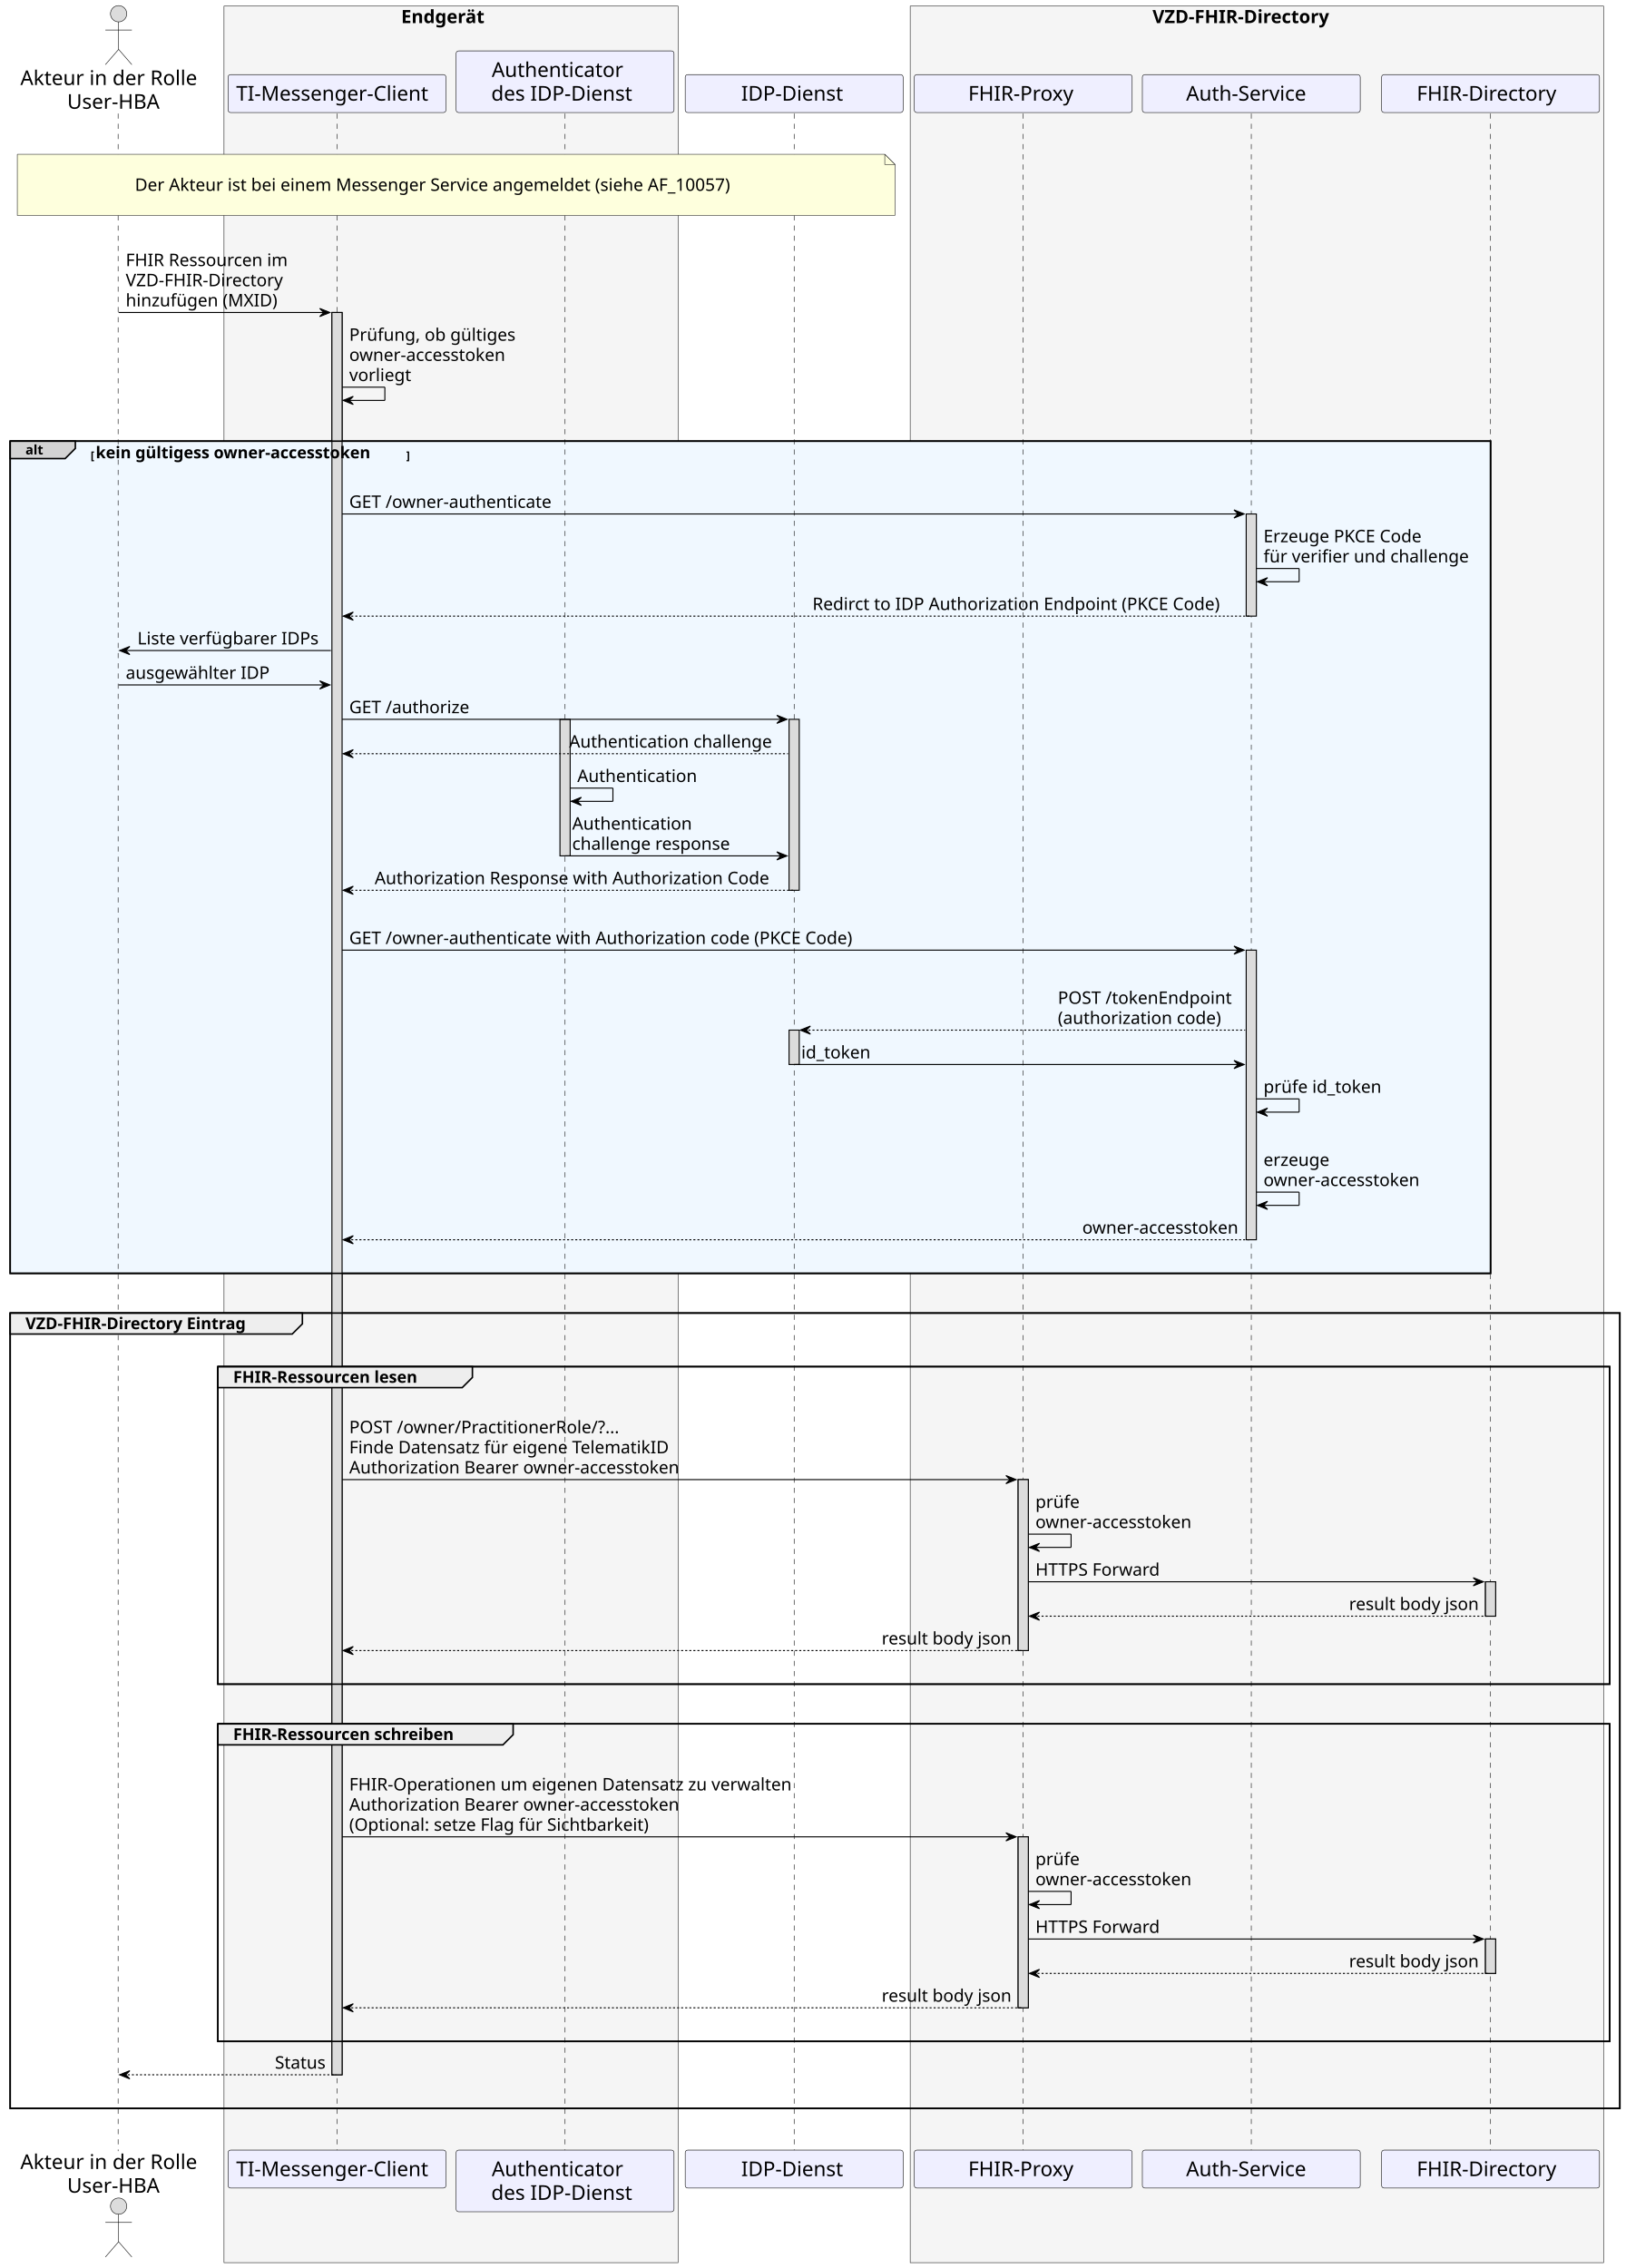
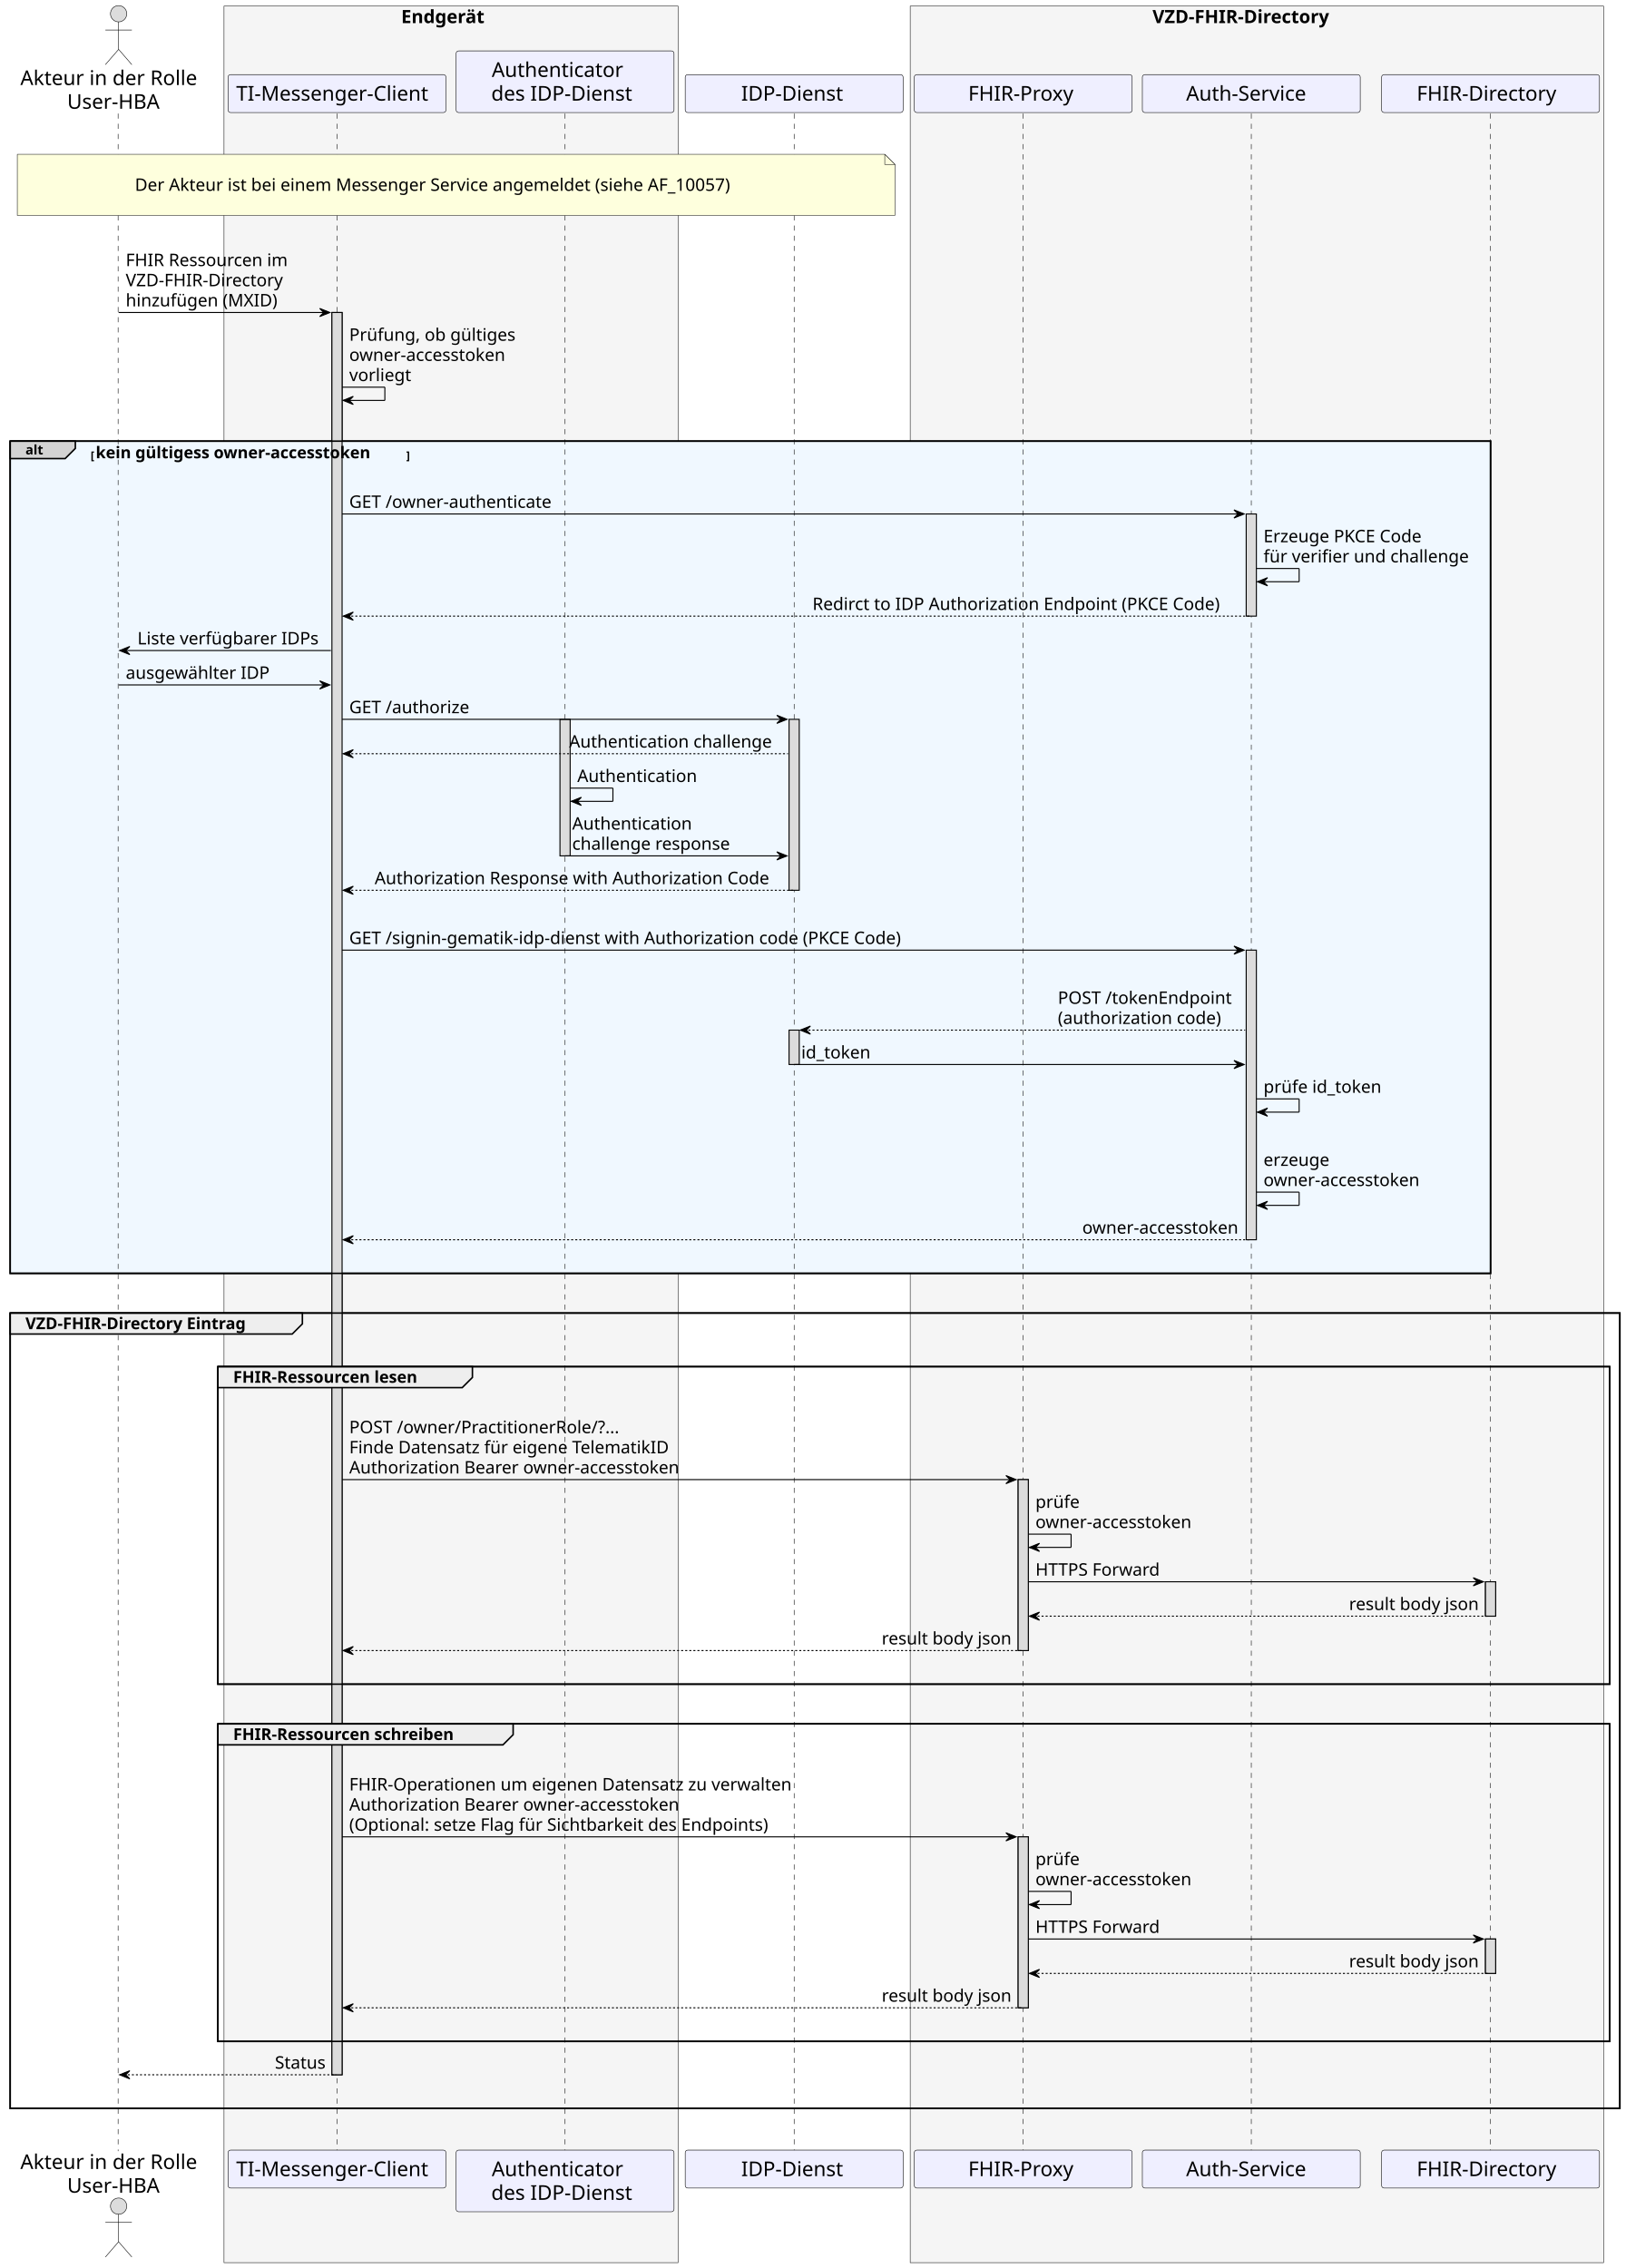
<svg xmlns="http://www.w3.org/2000/svg" contentStyleType="text/css" height="2228px" preserveAspectRatio="none" style="width:1597px;height:2228px;background:#FFFFFF;" version="1.1" viewBox="0 0 1597 2228" width="1597px" zoomAndPan="magnify">
  <defs />
  <g>
    <rect fill="#F5F5F5" height="2216.742" style="stroke:#181818;stroke-width:0.5;" width="446" x="220" y="6" />
    <text fill="#000000" font-family="sans-serif" font-size="18" font-weight="bold" lengthAdjust="spacing" textLength="93" x="394" y="22.708">Endgerät</text>
    <text fill="#000000" font-family="sans-serif" font-size="13" font-weight="bold" lengthAdjust="spacing" textLength="5" x="487" y="23.887"> </text>
    <rect fill="#F5F5F5" height="2216.742" style="stroke:#181818;stroke-width:0.5;" width="681" x="894" y="6" />
    <text fill="#000000" font-family="sans-serif" font-size="18" font-weight="bold" lengthAdjust="spacing" textLength="200" x="1132" y="22.708">VZD-FHIR-Directory</text>
    <text fill="#000000" font-family="sans-serif" font-size="13" font-weight="bold" lengthAdjust="spacing" textLength="5" x="1332" y="23.887"> </text>
    <rect fill="#DCDCDC" height="1731.195" style="stroke:#000000;stroke-width:1.0;" width="10" x="326" y="306.984" />
    <rect fill="#DCDCDC" height="134.156" style="stroke:#000000;stroke-width:1.0;" width="10" x="550" y="706.633" />
    <rect fill="#DCDCDC" height="167.945" style="stroke:#000000;stroke-width:1.0;" width="10" x="775" y="706.633" />
    <rect fill="#DCDCDC" height="33.789" style="stroke:#000000;stroke-width:1.0;" width="10" x="775" y="1011.945" />
    <rect fill="#DCDCDC" height="167.945" style="stroke:#000000;stroke-width:1.0;" width="10" x="1000" y="1453.508" />
    <rect fill="#DCDCDC" height="167.945" style="stroke:#000000;stroke-width:1.0;" width="10" x="1000" y="1804.445" />
    <rect fill="#DCDCDC" height="100.367" style="stroke:#000000;stroke-width:1.0;" width="10" x="1224" y="504.898" />
    <rect fill="#DCDCDC" height="284.523" style="stroke:#000000;stroke-width:1.0;" width="10" x="1224" y="933.367" />
    <rect fill="#DCDCDC" height="33.789" style="stroke:#000000;stroke-width:1.0;" width="10" x="1459" y="1553.875" />
    <rect fill="#DCDCDC" height="33.789" style="stroke:#000000;stroke-width:1.0;" width="10" x="1459" y="1904.812" />
    <rect fill="#F0F8FF" height="817.539" style="stroke:#000000;stroke-width:1.5;" width="1454" x="10" y="433.352" />
    <rect height="781.289" style="stroke:#000000;stroke-width:1.5;fill:none;" width="1581" x="10" y="1289.891" />
    <rect height="311.938" style="stroke:#000000;stroke-width:1.5;fill:none;" width="1367" x="214" y="1342.516" />
    <rect height="311.938" style="stroke:#000000;stroke-width:1.5;fill:none;" width="1367" x="214" y="1693.453" />
    <line style="stroke:#000000;stroke-width:0.5;fill:none;stroke-dasharray:5.0,5.0;" x1="116" x2="116" y1="111.562" y2="2113.18" />
    <line style="stroke:#000000;stroke-width:0.5;fill:none;stroke-dasharray:5.0,5.0;" x1="331" x2="331" y1="111.562" y2="2113.18" />
    <line style="stroke:#000000;stroke-width:0.5;fill:none;stroke-dasharray:5.0,5.0;" x1="555" x2="555" y1="111.562" y2="2113.18" />
    <line style="stroke:#000000;stroke-width:0.5;fill:none;stroke-dasharray:5.0,5.0;" x1="780" x2="780" y1="111.562" y2="2113.18" />
    <line style="stroke:#000000;stroke-width:0.5;fill:none;stroke-dasharray:5.0,5.0;" x1="1005" x2="1005" y1="111.562" y2="2113.18" />
    <line style="stroke:#000000;stroke-width:0.5;fill:none;stroke-dasharray:5.0,5.0;" x1="1229" x2="1229" y1="111.562" y2="2113.18" />
    <line style="stroke:#000000;stroke-width:0.5;fill:none;stroke-dasharray:5.0,5.0;" x1="1464" x2="1464" y1="111.562" y2="2113.18" />
    <text fill="#000000" font-family="Aapex" font-size="20" lengthAdjust="spacing" textLength="187" x="20" y="83.564">Akteur in der Rolle</text>
    <text fill="#000000" font-family="Aapex" font-size="20" lengthAdjust="spacing" textLength="95" x="66" y="106.846">User-HBA</text>
    <ellipse cx="116.5" cy="13.5" fill="#DCDCDC" rx="8" ry="8" style="stroke:#000000;stroke-width:0.5;" />
    <path d="M116.5,21.5 L116.5,48.5 M103.5,29.5 L129.5,29.5 M116.5,48.5 L103.5,63.5 M116.5,48.5 L129.5,63.5 " fill="none" style="stroke:#000000;stroke-width:0.5;" />
    <text fill="#000000" font-family="Aapex" font-size="20" lengthAdjust="spacing" textLength="187" x="20" y="2130.744">Akteur in der Rolle</text>
    <text fill="#000000" font-family="Aapex" font-size="20" lengthAdjust="spacing" textLength="95" x="66" y="2154.025">User-HBA</text>
    <ellipse cx="116.5" cy="2167.242" fill="#DCDCDC" rx="8" ry="8" style="stroke:#000000;stroke-width:0.5;" />
    <path d="M116.5,2175.242 L116.5,2202.242 M103.5,2183.242 L129.5,2183.242 M116.5,2202.242 L103.5,2217.242 M116.5,2202.242 L129.5,2217.242 " fill="none" style="stroke:#000000;stroke-width:0.5;" />
    <rect fill="#EFEFFF" height="37.281" rx="2.5" ry="2.5" style="stroke:#000000;stroke-width:0.5;" width="214" x="224" y="73.281" />
    <text fill="#000000" font-family="Impact" font-size="20" lengthAdjust="spacing" textLength="198" x="232" y="98.846">TI-Messenger-Client</text>
    <rect fill="#EFEFFF" height="37.281" rx="2.5" ry="2.5" style="stroke:#000000;stroke-width:0.5;" width="214" x="224" y="2112.18" />
    <text fill="#000000" font-family="Impact" font-size="20" lengthAdjust="spacing" textLength="198" x="232" y="2137.744">TI-Messenger-Client</text>
    <rect fill="#EFEFFF" height="60.562" rx="2.5" ry="2.5" style="stroke:#000000;stroke-width:0.5;" width="214" x="448" y="50" />
    <text fill="#000000" font-family="Impact" font-size="20" lengthAdjust="spacing" textLength="138" x="483" y="75.564">Authenticator</text>
    <text fill="#000000" font-family="Impact" font-size="20" lengthAdjust="spacing" textLength="145" x="482.5" y="98.846">des IDP-Dienst</text>
    <rect fill="#EFEFFF" height="60.562" rx="2.5" ry="2.5" style="stroke:#000000;stroke-width:0.5;" width="214" x="448" y="2112.18" />
    <text fill="#000000" font-family="Impact" font-size="20" lengthAdjust="spacing" textLength="138" x="483" y="2137.744">Authenticator</text>
    <text fill="#000000" font-family="Impact" font-size="20" lengthAdjust="spacing" textLength="145" x="482.5" y="2161.025">des IDP-Dienst</text>
    <rect fill="#EFEFFF" height="37.281" rx="2.5" ry="2.5" style="stroke:#000000;stroke-width:0.5;" width="214" x="673" y="73.281" />
    <text fill="#000000" font-family="Impact" font-size="20" lengthAdjust="spacing" textLength="104" x="728" y="98.846">IDP-Dienst</text>
    <rect fill="#EFEFFF" height="37.281" rx="2.5" ry="2.5" style="stroke:#000000;stroke-width:0.5;" width="214" x="673" y="2112.18" />
    <text fill="#000000" font-family="Impact" font-size="20" lengthAdjust="spacing" textLength="104" x="728" y="2137.744">IDP-Dienst</text>
    <rect fill="#EFEFFF" height="37.281" rx="2.5" ry="2.5" style="stroke:#000000;stroke-width:0.5;" width="214" x="898" y="73.281" />
    <text fill="#000000" font-family="Impact" font-size="20" lengthAdjust="spacing" textLength="108" x="951" y="98.846">FHIR-Proxy</text>
    <rect fill="#EFEFFF" height="37.281" rx="2.5" ry="2.5" style="stroke:#000000;stroke-width:0.5;" width="214" x="898" y="2112.18" />
    <text fill="#000000" font-family="Impact" font-size="20" lengthAdjust="spacing" textLength="108" x="951" y="2137.744">FHIR-Proxy</text>
    <rect fill="#EFEFFF" height="37.281" rx="2.5" ry="2.5" style="stroke:#000000;stroke-width:0.5;" width="214" x="1122" y="73.281" />
    <text fill="#000000" font-family="Impact" font-size="20" lengthAdjust="spacing" textLength="128" x="1165" y="98.846">Auth-Service</text>
    <rect fill="#EFEFFF" height="37.281" rx="2.5" ry="2.5" style="stroke:#000000;stroke-width:0.5;" width="214" x="1122" y="2112.18" />
    <text fill="#000000" font-family="Impact" font-size="20" lengthAdjust="spacing" textLength="128" x="1165" y="2137.744">Auth-Service</text>
    <rect fill="#EFEFFF" height="37.281" rx="2.5" ry="2.5" style="stroke:#000000;stroke-width:0.5;" width="214" x="1357" y="73.281" />
    <text fill="#000000" font-family="Impact" font-size="20" lengthAdjust="spacing" textLength="145" x="1391.5" y="98.846">FHIR-Directory</text>
    <rect fill="#EFEFFF" height="37.281" rx="2.5" ry="2.5" style="stroke:#000000;stroke-width:0.5;" width="214" x="1357" y="2112.18" />
    <text fill="#000000" font-family="Impact" font-size="20" lengthAdjust="spacing" textLength="145" x="1391.5" y="2137.744">FHIR-Directory</text>
    <rect fill="#DCDCDC" height="1731.195" style="stroke:#000000;stroke-width:1.0;" width="10" x="326" y="306.984" />
    <rect fill="#DCDCDC" height="134.156" style="stroke:#000000;stroke-width:1.0;" width="10" x="550" y="706.633" />
    <rect fill="#DCDCDC" height="167.945" style="stroke:#000000;stroke-width:1.0;" width="10" x="775" y="706.633" />
    <rect fill="#DCDCDC" height="33.789" style="stroke:#000000;stroke-width:1.0;" width="10" x="775" y="1011.945" />
    <rect fill="#DCDCDC" height="167.945" style="stroke:#000000;stroke-width:1.0;" width="10" x="1000" y="1453.508" />
    <rect fill="#DCDCDC" height="167.945" style="stroke:#000000;stroke-width:1.0;" width="10" x="1000" y="1804.445" />
    <rect fill="#DCDCDC" height="100.367" style="stroke:#000000;stroke-width:1.0;" width="10" x="1224" y="504.898" />
    <rect fill="#DCDCDC" height="284.523" style="stroke:#000000;stroke-width:1.0;" width="10" x="1224" y="933.367" />
    <rect fill="#DCDCDC" height="33.789" style="stroke:#000000;stroke-width:1.0;" width="10" x="1459" y="1553.875" />
    <rect fill="#DCDCDC" height="33.789" style="stroke:#000000;stroke-width:1.0;" width="10" x="1459" y="1904.812" />
    <path d="M17,151.562 L17,211.562 L879,211.562 L879,161.562 L869,151.562 L17,151.562 " fill="#FEFFDD" style="stroke:#181818;stroke-width:0.5;" />
    <path d="M869,151.562 L869,161.562 L879,161.562 L869,151.562 " fill="#FEFFDD" style="stroke:#181818;stroke-width:0.5;" />
    <text fill="#000000" font-family="sans-serif" font-size="13" lengthAdjust="spacing" textLength="4" x="132.5" y="168.629"> </text>
    <text fill="#000000" font-family="sans-serif" font-size="17" lengthAdjust="spacing" textLength="622" x="132.5" y="187.475">Der Akteur ist bei einem Messenger Service angemeldet (siehe AF_10057)</text>
    <text fill="#000000" font-family="sans-serif" font-size="13" lengthAdjust="spacing" textLength="4" x="132.5" y="203.551"> </text>
    <polygon fill="#000000" points="314,302.984,324,306.984,314,310.984,318,306.984" style="stroke:#000000;stroke-width:1.0;" />
    <line style="stroke:#000000;stroke-width:1.0;" x1="116.5" x2="320" y1="306.984" y2="306.984" />
    <text fill="#000000" font-family="sans-serif" font-size="17" lengthAdjust="spacing" textLength="168" x="123.5" y="261.397">FHIR Ressourcen im</text>
    <text fill="#000000" font-family="sans-serif" font-size="17" lengthAdjust="spacing" textLength="166" x="123.5" y="281.186">VZD-FHIR-Directory</text>
    <text fill="#000000" font-family="sans-serif" font-size="17" lengthAdjust="spacing" textLength="160" x="123.5" y="300.975">hinzufügen (MXID)</text>
    <line style="stroke:#000000;stroke-width:1.0;" x1="336" x2="378" y1="380.352" y2="380.352" />
    <line style="stroke:#000000;stroke-width:1.0;" x1="378" x2="378" y1="380.352" y2="393.352" />
    <line style="stroke:#000000;stroke-width:1.0;" x1="337" x2="378" y1="393.352" y2="393.352" />
    <polygon fill="#000000" points="347,389.352,337,393.352,347,397.352,343,393.352" style="stroke:#000000;stroke-width:1.0;" />
    <text fill="#000000" font-family="sans-serif" font-size="17" lengthAdjust="spacing" textLength="167" x="343" y="334.764">Prüfung, ob gültiges</text>
    <text fill="#000000" font-family="sans-serif" font-size="17" lengthAdjust="spacing" textLength="159" x="343" y="354.553">owner-accesstoken</text>
    <text fill="#000000" font-family="sans-serif" font-size="17" lengthAdjust="spacing" textLength="64" x="343" y="374.342">vorliegt</text>
    <path d="M10,433.352 L74,433.352 L74,440.484 L64,450.484 L10,450.484 L10,433.352 " fill="#D3D3D3" style="stroke:#000000;stroke-width:1.5;" />
    <rect fill="none" height="817.539" style="stroke:#000000;stroke-width:1.5;" width="1454" x="10" y="433.352" />
    <text fill="#000000" font-family="sans-serif" font-size="13" font-weight="bold" lengthAdjust="spacing" textLength="19" x="25" y="446.418">alt</text>
    <text fill="#000000" font-family="sans-serif" font-size="11" font-weight="bold" lengthAdjust="spacing" textLength="5" x="89" y="451.382">[</text>
    <text fill="#000000" font-family="sans-serif" font-size="16" font-weight="bold" lengthAdjust="spacing" textLength="305" x="94" y="450.203">kein gültigess owner-accesstoken</text>
    <text fill="#000000" font-family="sans-serif" font-size="11" font-weight="bold" lengthAdjust="spacing" textLength="5" x="399" y="451.382">]</text>
    <polygon fill="#000000" points="1212,500.898,1222,504.898,1212,508.898,1216,504.898" style="stroke:#000000;stroke-width:1.0;" />
    <line style="stroke:#000000;stroke-width:1.0;" x1="336" x2="1218" y1="504.898" y2="504.898" />
    <text fill="#000000" font-family="sans-serif" font-size="17" lengthAdjust="spacing" textLength="211" x="343" y="498.889">GET /owner-authenticate</text>
    <line style="stroke:#000000;stroke-width:1.0;" x1="1234" x2="1276" y1="558.477" y2="558.477" />
    <line style="stroke:#000000;stroke-width:1.0;" x1="1276" x2="1276" y1="558.477" y2="571.477" />
    <line style="stroke:#000000;stroke-width:1.0;" x1="1235" x2="1276" y1="571.477" y2="571.477" />
    <polygon fill="#000000" points="1245,567.477,1235,571.477,1245,575.477,1241,571.477" style="stroke:#000000;stroke-width:1.0;" />
    <text fill="#000000" font-family="sans-serif" font-size="17" lengthAdjust="spacing" textLength="164" x="1241" y="532.678">Erzeuge PKCE Code</text>
    <text fill="#000000" font-family="sans-serif" font-size="17" lengthAdjust="spacing" textLength="211" x="1241" y="552.467">für verifier und challenge</text>
    <polygon fill="#000000" points="347,601.266,337,605.266,347,609.266,343,605.266" style="stroke:#000000;stroke-width:1.0;" />
    <line style="stroke:#000000;stroke-width:1.0;stroke-dasharray:2.0,2.0;" x1="341" x2="1228" y1="605.266" y2="605.266" />
    <text fill="#000000" font-family="sans-serif" font-size="17" lengthAdjust="spacing" textLength="424" x="798" y="599.256">Redirct to IDP Authorization Endpoint (PKCE Code)</text>
    <polygon fill="#000000" points="127.5,635.055,117.5,639.055,127.5,643.055,123.5,639.055" style="stroke:#000000;stroke-width:1.0;" />
    <line style="stroke:#000000;stroke-width:1.0;" x1="121.5" x2="325" y1="639.055" y2="639.055" />
    <text fill="#000000" font-family="sans-serif" font-size="17" lengthAdjust="spacing" textLength="184" x="135" y="633.045">Liste verfügbarer IDPs</text>
    <polygon fill="#000000" points="314,668.844,324,672.844,314,676.844,318,672.844" style="stroke:#000000;stroke-width:1.0;" />
    <line style="stroke:#000000;stroke-width:1.0;" x1="116.5" x2="320" y1="672.844" y2="672.844" />
    <text fill="#000000" font-family="sans-serif" font-size="17" lengthAdjust="spacing" textLength="148" x="123.5" y="666.835">ausgewählter IDP</text>
    <polygon fill="#000000" points="763,702.633,773,706.633,763,710.633,767,706.633" style="stroke:#000000;stroke-width:1.0;" />
    <line style="stroke:#000000;stroke-width:1.0;" x1="336" x2="769" y1="706.633" y2="706.633" />
    <text fill="#000000" font-family="sans-serif" font-size="17" lengthAdjust="spacing" textLength="124" x="343" y="700.624">GET /authorize</text>
    <polygon fill="#000000" points="347,736.422,337,740.422,347,744.422,343,740.422" style="stroke:#000000;stroke-width:1.0;" />
    <line style="stroke:#000000;stroke-width:1.0;stroke-dasharray:2.0,2.0;" x1="341" x2="774" y1="740.422" y2="740.422" />
    <text fill="#000000" font-family="sans-serif" font-size="17" lengthAdjust="spacing" textLength="209" x="559" y="734.413">Authentication challenge</text>
    <line style="stroke:#000000;stroke-width:1.0;" x1="560" x2="602" y1="774.211" y2="774.211" />
    <line style="stroke:#000000;stroke-width:1.0;" x1="602" x2="602" y1="774.211" y2="787.211" />
    <line style="stroke:#000000;stroke-width:1.0;" x1="561" x2="602" y1="787.211" y2="787.211" />
    <polygon fill="#000000" points="571,783.211,561,787.211,571,791.211,567,787.211" style="stroke:#000000;stroke-width:1.0;" />
    <text fill="#000000" font-family="sans-serif" font-size="17" lengthAdjust="spacing" textLength="124" x="567" y="768.202">Authentication</text>
    <polygon fill="#000000" points="763,836.789,773,840.789,763,844.789,767,840.789" style="stroke:#000000;stroke-width:1.0;" />
    <line style="stroke:#000000;stroke-width:1.0;" x1="555" x2="769" y1="840.789" y2="840.789" />
    <text fill="#000000" font-family="sans-serif" font-size="17" lengthAdjust="spacing" textLength="124" x="562" y="814.991">Authentication</text>
    <text fill="#000000" font-family="sans-serif" font-size="17" lengthAdjust="spacing" textLength="159" x="562" y="834.78">challenge response</text>
    <polygon fill="#000000" points="347,870.578,337,874.578,347,878.578,343,874.578" style="stroke:#000000;stroke-width:1.0;" />
    <line style="stroke:#000000;stroke-width:1.0;stroke-dasharray:2.0,2.0;" x1="341" x2="779" y1="874.578" y2="874.578" />
    <text fill="#000000" font-family="sans-serif" font-size="17" lengthAdjust="spacing" textLength="405" x="368" y="868.569">Authorization Response with Authorization Code</text>
    <polygon fill="#000000" points="1212,929.367,1222,933.367,1212,937.367,1216,933.367" style="stroke:#000000;stroke-width:1.0;" />
    <line style="stroke:#000000;stroke-width:1.0;" x1="336" x2="1218" y1="933.367" y2="933.367" />
-     <text fill="#000000" font-family="sans-serif" font-size="17" lengthAdjust="spacing" textLength="526" x="343" y="927.358">GET /owner-authenticate with Authorization code (PKCE Code)</text>
+     <text fill="#000000" font-family="sans-serif" font-size="17" lengthAdjust="spacing" textLength="573" x="343" y="927.358">GET /signin-gematik-idp-dienst with Authorization code (PKCE Code)</text>
    <polygon fill="#000000" points="796,1007.945,786,1011.945,796,1015.945,792,1011.945" style="stroke:#000000;stroke-width:1.0;" />
    <line style="stroke:#000000;stroke-width:1.0;stroke-dasharray:2.0,2.0;" x1="790" x2="1223" y1="1011.945" y2="1011.945" />
    <text fill="#000000" font-family="sans-serif" font-size="17" lengthAdjust="spacing" textLength="178" x="1039" y="986.147">POST /tokenEndpoint</text>
    <text fill="#000000" font-family="sans-serif" font-size="17" lengthAdjust="spacing" textLength="169" x="1039" y="1005.936">(authorization code)</text>
    <polygon fill="#000000" points="1212,1041.734,1222,1045.734,1212,1049.734,1216,1045.734" style="stroke:#000000;stroke-width:1.0;" />
    <line style="stroke:#000000;stroke-width:1.0;" x1="780" x2="1218" y1="1045.734" y2="1045.734" />
    <text fill="#000000" font-family="sans-serif" font-size="17" lengthAdjust="spacing" textLength="72" x="787" y="1039.725">id_token</text>
    <line style="stroke:#000000;stroke-width:1.0;" x1="1234" x2="1276" y1="1079.523" y2="1079.523" />
    <line style="stroke:#000000;stroke-width:1.0;" x1="1276" x2="1276" y1="1079.523" y2="1092.523" />
    <line style="stroke:#000000;stroke-width:1.0;" x1="1235" x2="1276" y1="1092.523" y2="1092.523" />
    <polygon fill="#000000" points="1245,1088.523,1235,1092.523,1245,1096.523,1241,1092.523" style="stroke:#000000;stroke-width:1.0;" />
    <text fill="#000000" font-family="sans-serif" font-size="17" lengthAdjust="spacing" textLength="121" x="1241" y="1073.514">prüfe id_token</text>
    <line style="stroke:#000000;stroke-width:1.0;" x1="1234" x2="1276" y1="1171.102" y2="1171.102" />
    <line style="stroke:#000000;stroke-width:1.0;" x1="1276" x2="1276" y1="1171.102" y2="1184.102" />
    <line style="stroke:#000000;stroke-width:1.0;" x1="1235" x2="1276" y1="1184.102" y2="1184.102" />
    <polygon fill="#000000" points="1245,1180.102,1235,1184.102,1245,1188.102,1241,1184.102" style="stroke:#000000;stroke-width:1.0;" />
    <text fill="#000000" font-family="sans-serif" font-size="17" lengthAdjust="spacing" textLength="66" x="1241" y="1145.303">erzeuge</text>
    <text fill="#000000" font-family="sans-serif" font-size="17" lengthAdjust="spacing" textLength="159" x="1241" y="1165.092">owner-accesstoken</text>
    <polygon fill="#000000" points="347,1213.891,337,1217.891,347,1221.891,343,1217.891" style="stroke:#000000;stroke-width:1.0;" />
    <line style="stroke:#000000;stroke-width:1.0;stroke-dasharray:2.0,2.0;" x1="341" x2="1228" y1="1217.891" y2="1217.891" />
    <text fill="#000000" font-family="sans-serif" font-size="17" lengthAdjust="spacing" textLength="159" x="1063" y="1211.881">owner-accesstoken</text>
    <path d="M10,1289.891 L297,1289.891 L297,1300.516 L287,1310.516 L10,1310.516 L10,1289.891 " fill="#EEEEEE" style="stroke:#000000;stroke-width:1.5;" />
    <rect fill="none" height="781.289" style="stroke:#000000;stroke-width:1.5;" width="1581" x="10" y="1289.891" />
    <text fill="#000000" font-family="sans-serif" font-size="16" font-weight="bold" lengthAdjust="spacing" textLength="242" x="25" y="1305.742">VZD-FHIR-Directory Eintrag</text>
    <path d="M214,1342.516 L464,1342.516 L464,1353.141 L454,1363.141 L214,1363.141 L214,1342.516 " fill="#EEEEEE" style="stroke:#000000;stroke-width:1.5;" />
    <rect fill="none" height="311.938" style="stroke:#000000;stroke-width:1.5;" width="1367" x="214" y="1342.516" />
    <text fill="#000000" font-family="sans-serif" font-size="16" font-weight="bold" lengthAdjust="spacing" textLength="205" x="229" y="1358.367">FHIR-Ressourcen lesen</text>
    <polygon fill="#000000" points="988,1449.508,998,1453.508,988,1457.508,992,1453.508" style="stroke:#000000;stroke-width:1.0;" />
    <line style="stroke:#000000;stroke-width:1.0;" x1="336" x2="994" y1="1453.508" y2="1453.508" />
    <text fill="#000000" font-family="sans-serif" font-size="17" lengthAdjust="spacing" textLength="278" x="343" y="1407.92">POST /owner/PractitionerRole/?...</text>
    <text fill="#000000" font-family="sans-serif" font-size="17" lengthAdjust="spacing" textLength="333" x="343" y="1427.709">Finde Datensatz für eigene TelematikID</text>
    <text fill="#000000" font-family="sans-serif" font-size="17" lengthAdjust="spacing" textLength="338" x="343" y="1447.498">Authorization Bearer owner-accesstoken</text>
    <line style="stroke:#000000;stroke-width:1.0;" x1="1010" x2="1052" y1="1507.086" y2="1507.086" />
    <line style="stroke:#000000;stroke-width:1.0;" x1="1052" x2="1052" y1="1507.086" y2="1520.086" />
    <line style="stroke:#000000;stroke-width:1.0;" x1="1011" x2="1052" y1="1520.086" y2="1520.086" />
    <polygon fill="#000000" points="1021,1516.086,1011,1520.086,1021,1524.086,1017,1520.086" style="stroke:#000000;stroke-width:1.0;" />
    <text fill="#000000" font-family="sans-serif" font-size="17" lengthAdjust="spacing" textLength="44" x="1017" y="1481.288">prüfe</text>
    <text fill="#000000" font-family="sans-serif" font-size="17" lengthAdjust="spacing" textLength="159" x="1017" y="1501.077">owner-accesstoken</text>
    <polygon fill="#000000" points="1447,1549.875,1457,1553.875,1447,1557.875,1451,1553.875" style="stroke:#000000;stroke-width:1.0;" />
    <line style="stroke:#000000;stroke-width:1.0;" x1="1010" x2="1453" y1="1553.875" y2="1553.875" />
    <text fill="#000000" font-family="sans-serif" font-size="17" lengthAdjust="spacing" textLength="128" x="1017" y="1547.866">HTTPS Forward</text>
    <polygon fill="#000000" points="1021,1583.664,1011,1587.664,1021,1591.664,1017,1587.664" style="stroke:#000000;stroke-width:1.0;" />
    <line style="stroke:#000000;stroke-width:1.0;stroke-dasharray:2.0,2.0;" x1="1015" x2="1463" y1="1587.664" y2="1587.664" />
    <text fill="#000000" font-family="sans-serif" font-size="17" lengthAdjust="spacing" textLength="132" x="1325" y="1581.655">result body json</text>
    <polygon fill="#000000" points="347,1617.453,337,1621.453,347,1625.453,343,1621.453" style="stroke:#000000;stroke-width:1.0;" />
    <line style="stroke:#000000;stroke-width:1.0;stroke-dasharray:2.0,2.0;" x1="341" x2="1004" y1="1621.453" y2="1621.453" />
    <text fill="#000000" font-family="sans-serif" font-size="17" lengthAdjust="spacing" textLength="132" x="866" y="1615.444">result body json</text>
    <path d="M214,1693.453 L504,1693.453 L504,1704.078 L494,1714.078 L214,1714.078 L214,1693.453 " fill="#EEEEEE" style="stroke:#000000;stroke-width:1.5;" />
    <rect fill="none" height="311.938" style="stroke:#000000;stroke-width:1.5;" width="1367" x="214" y="1693.453" />
    <text fill="#000000" font-family="sans-serif" font-size="16" font-weight="bold" lengthAdjust="spacing" textLength="245" x="229" y="1709.305">FHIR-Ressourcen schreiben</text>
    <polygon fill="#000000" points="988,1800.445,998,1804.445,988,1808.445,992,1804.445" style="stroke:#000000;stroke-width:1.0;" />
    <line style="stroke:#000000;stroke-width:1.0;" x1="336" x2="994" y1="1804.445" y2="1804.445" />
    <text fill="#000000" font-family="sans-serif" font-size="17" lengthAdjust="spacing" textLength="459" x="343" y="1758.858">FHIR-Operationen um eigenen Datensatz zu verwalten</text>
    <text fill="#000000" font-family="sans-serif" font-size="17" lengthAdjust="spacing" textLength="338" x="343" y="1778.647">Authorization Bearer owner-accesstoken</text>
-     <text fill="#000000" font-family="sans-serif" font-size="17" lengthAdjust="spacing" textLength="314" x="343" y="1798.436">(Optional: setze Flag für Sichtbarkeit)</text>
+     <text fill="#000000" font-family="sans-serif" font-size="17" lengthAdjust="spacing" textLength="435" x="343" y="1798.436">(Optional: setze Flag für Sichtbarkeit des Endpoints)</text>
    <line style="stroke:#000000;stroke-width:1.0;" x1="1010" x2="1052" y1="1858.023" y2="1858.023" />
    <line style="stroke:#000000;stroke-width:1.0;" x1="1052" x2="1052" y1="1858.023" y2="1871.023" />
    <line style="stroke:#000000;stroke-width:1.0;" x1="1011" x2="1052" y1="1871.023" y2="1871.023" />
    <polygon fill="#000000" points="1021,1867.023,1011,1871.023,1021,1875.023,1017,1871.023" style="stroke:#000000;stroke-width:1.0;" />
    <text fill="#000000" font-family="sans-serif" font-size="17" lengthAdjust="spacing" textLength="44" x="1017" y="1832.225">prüfe</text>
    <text fill="#000000" font-family="sans-serif" font-size="17" lengthAdjust="spacing" textLength="159" x="1017" y="1852.014">owner-accesstoken</text>
    <polygon fill="#000000" points="1447,1900.812,1457,1904.812,1447,1908.812,1451,1904.812" style="stroke:#000000;stroke-width:1.0;" />
    <line style="stroke:#000000;stroke-width:1.0;" x1="1010" x2="1453" y1="1904.812" y2="1904.812" />
    <text fill="#000000" font-family="sans-serif" font-size="17" lengthAdjust="spacing" textLength="128" x="1017" y="1898.803">HTTPS Forward</text>
    <polygon fill="#000000" points="1021,1934.602,1011,1938.602,1021,1942.602,1017,1938.602" style="stroke:#000000;stroke-width:1.0;" />
    <line style="stroke:#000000;stroke-width:1.0;stroke-dasharray:2.0,2.0;" x1="1015" x2="1463" y1="1938.602" y2="1938.602" />
    <text fill="#000000" font-family="sans-serif" font-size="17" lengthAdjust="spacing" textLength="132" x="1325" y="1932.592">result body json</text>
    <polygon fill="#000000" points="347,1968.391,337,1972.391,347,1976.391,343,1972.391" style="stroke:#000000;stroke-width:1.0;" />
    <line style="stroke:#000000;stroke-width:1.0;stroke-dasharray:2.0,2.0;" x1="341" x2="1004" y1="1972.391" y2="1972.391" />
    <text fill="#000000" font-family="sans-serif" font-size="17" lengthAdjust="spacing" textLength="132" x="866" y="1966.381">result body json</text>
    <polygon fill="#000000" points="127.5,2034.18,117.5,2038.18,127.5,2042.18,123.5,2038.18" style="stroke:#000000;stroke-width:1.0;" />
    <line style="stroke:#000000;stroke-width:1.0;stroke-dasharray:2.0,2.0;" x1="121.5" x2="330" y1="2038.18" y2="2038.18" />
    <text fill="#000000" font-family="sans-serif" font-size="17" lengthAdjust="spacing" textLength="54" x="270" y="2032.17">Status</text>
  </g>
</svg>
